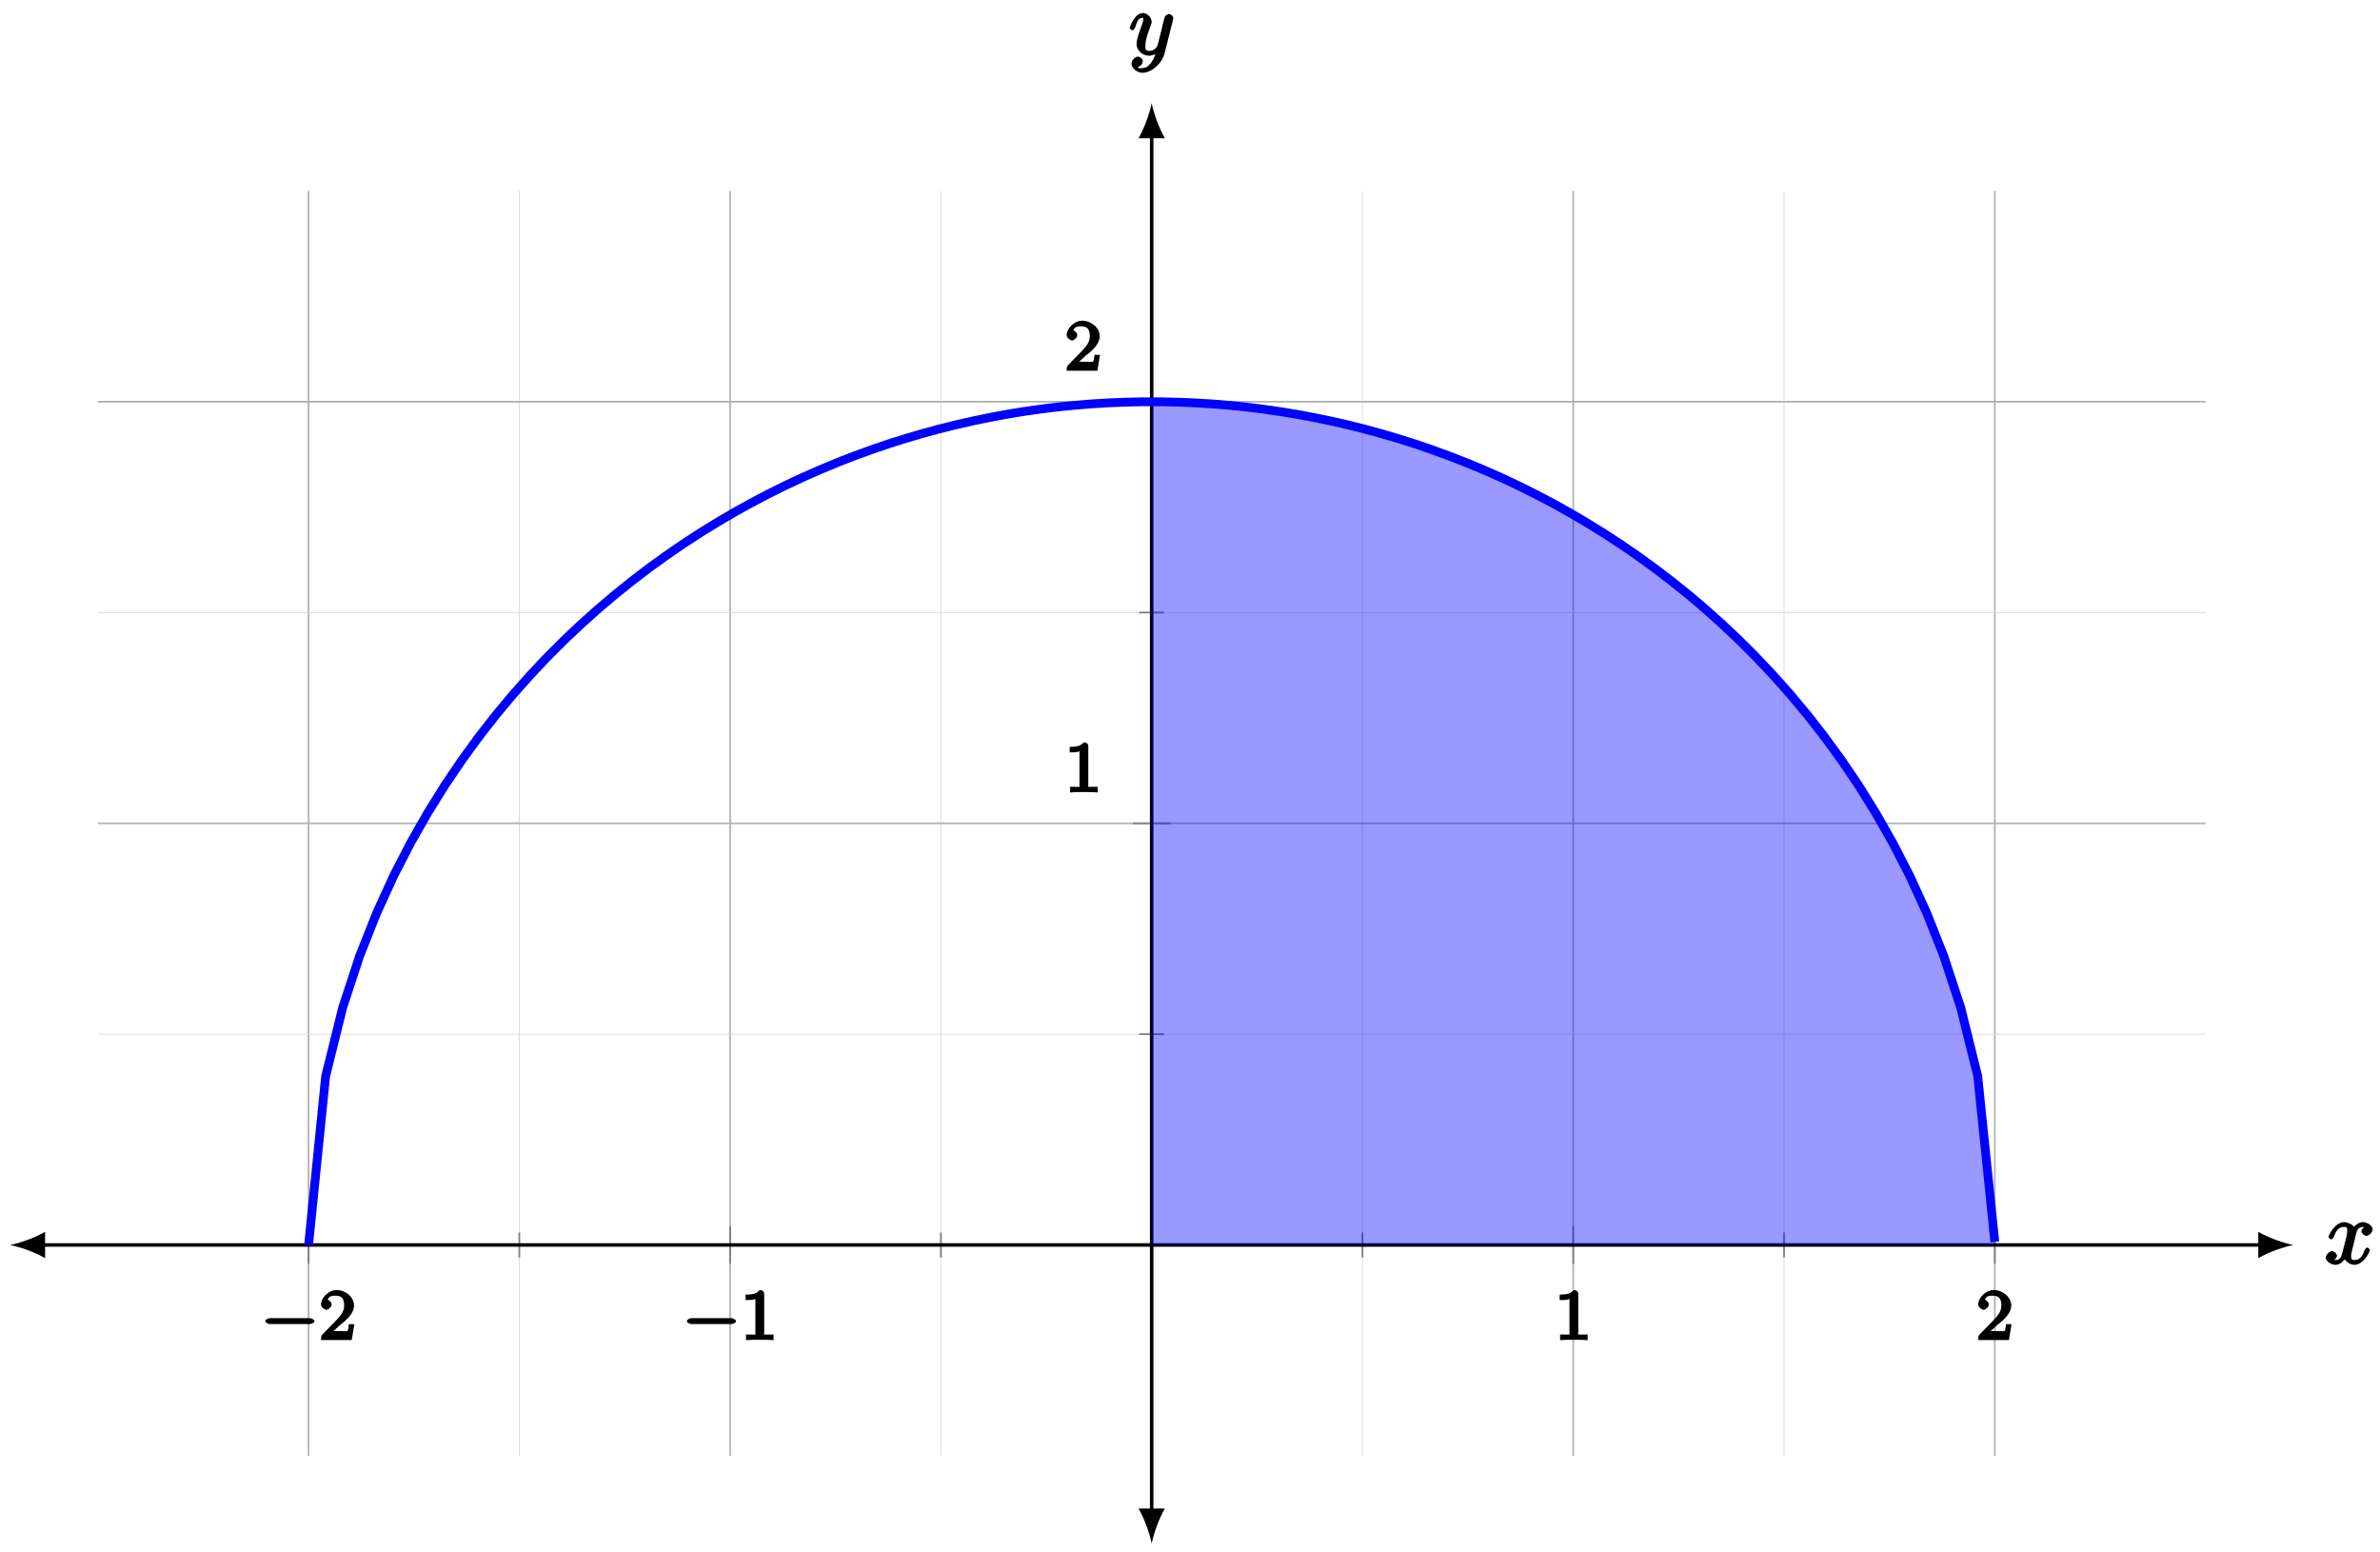
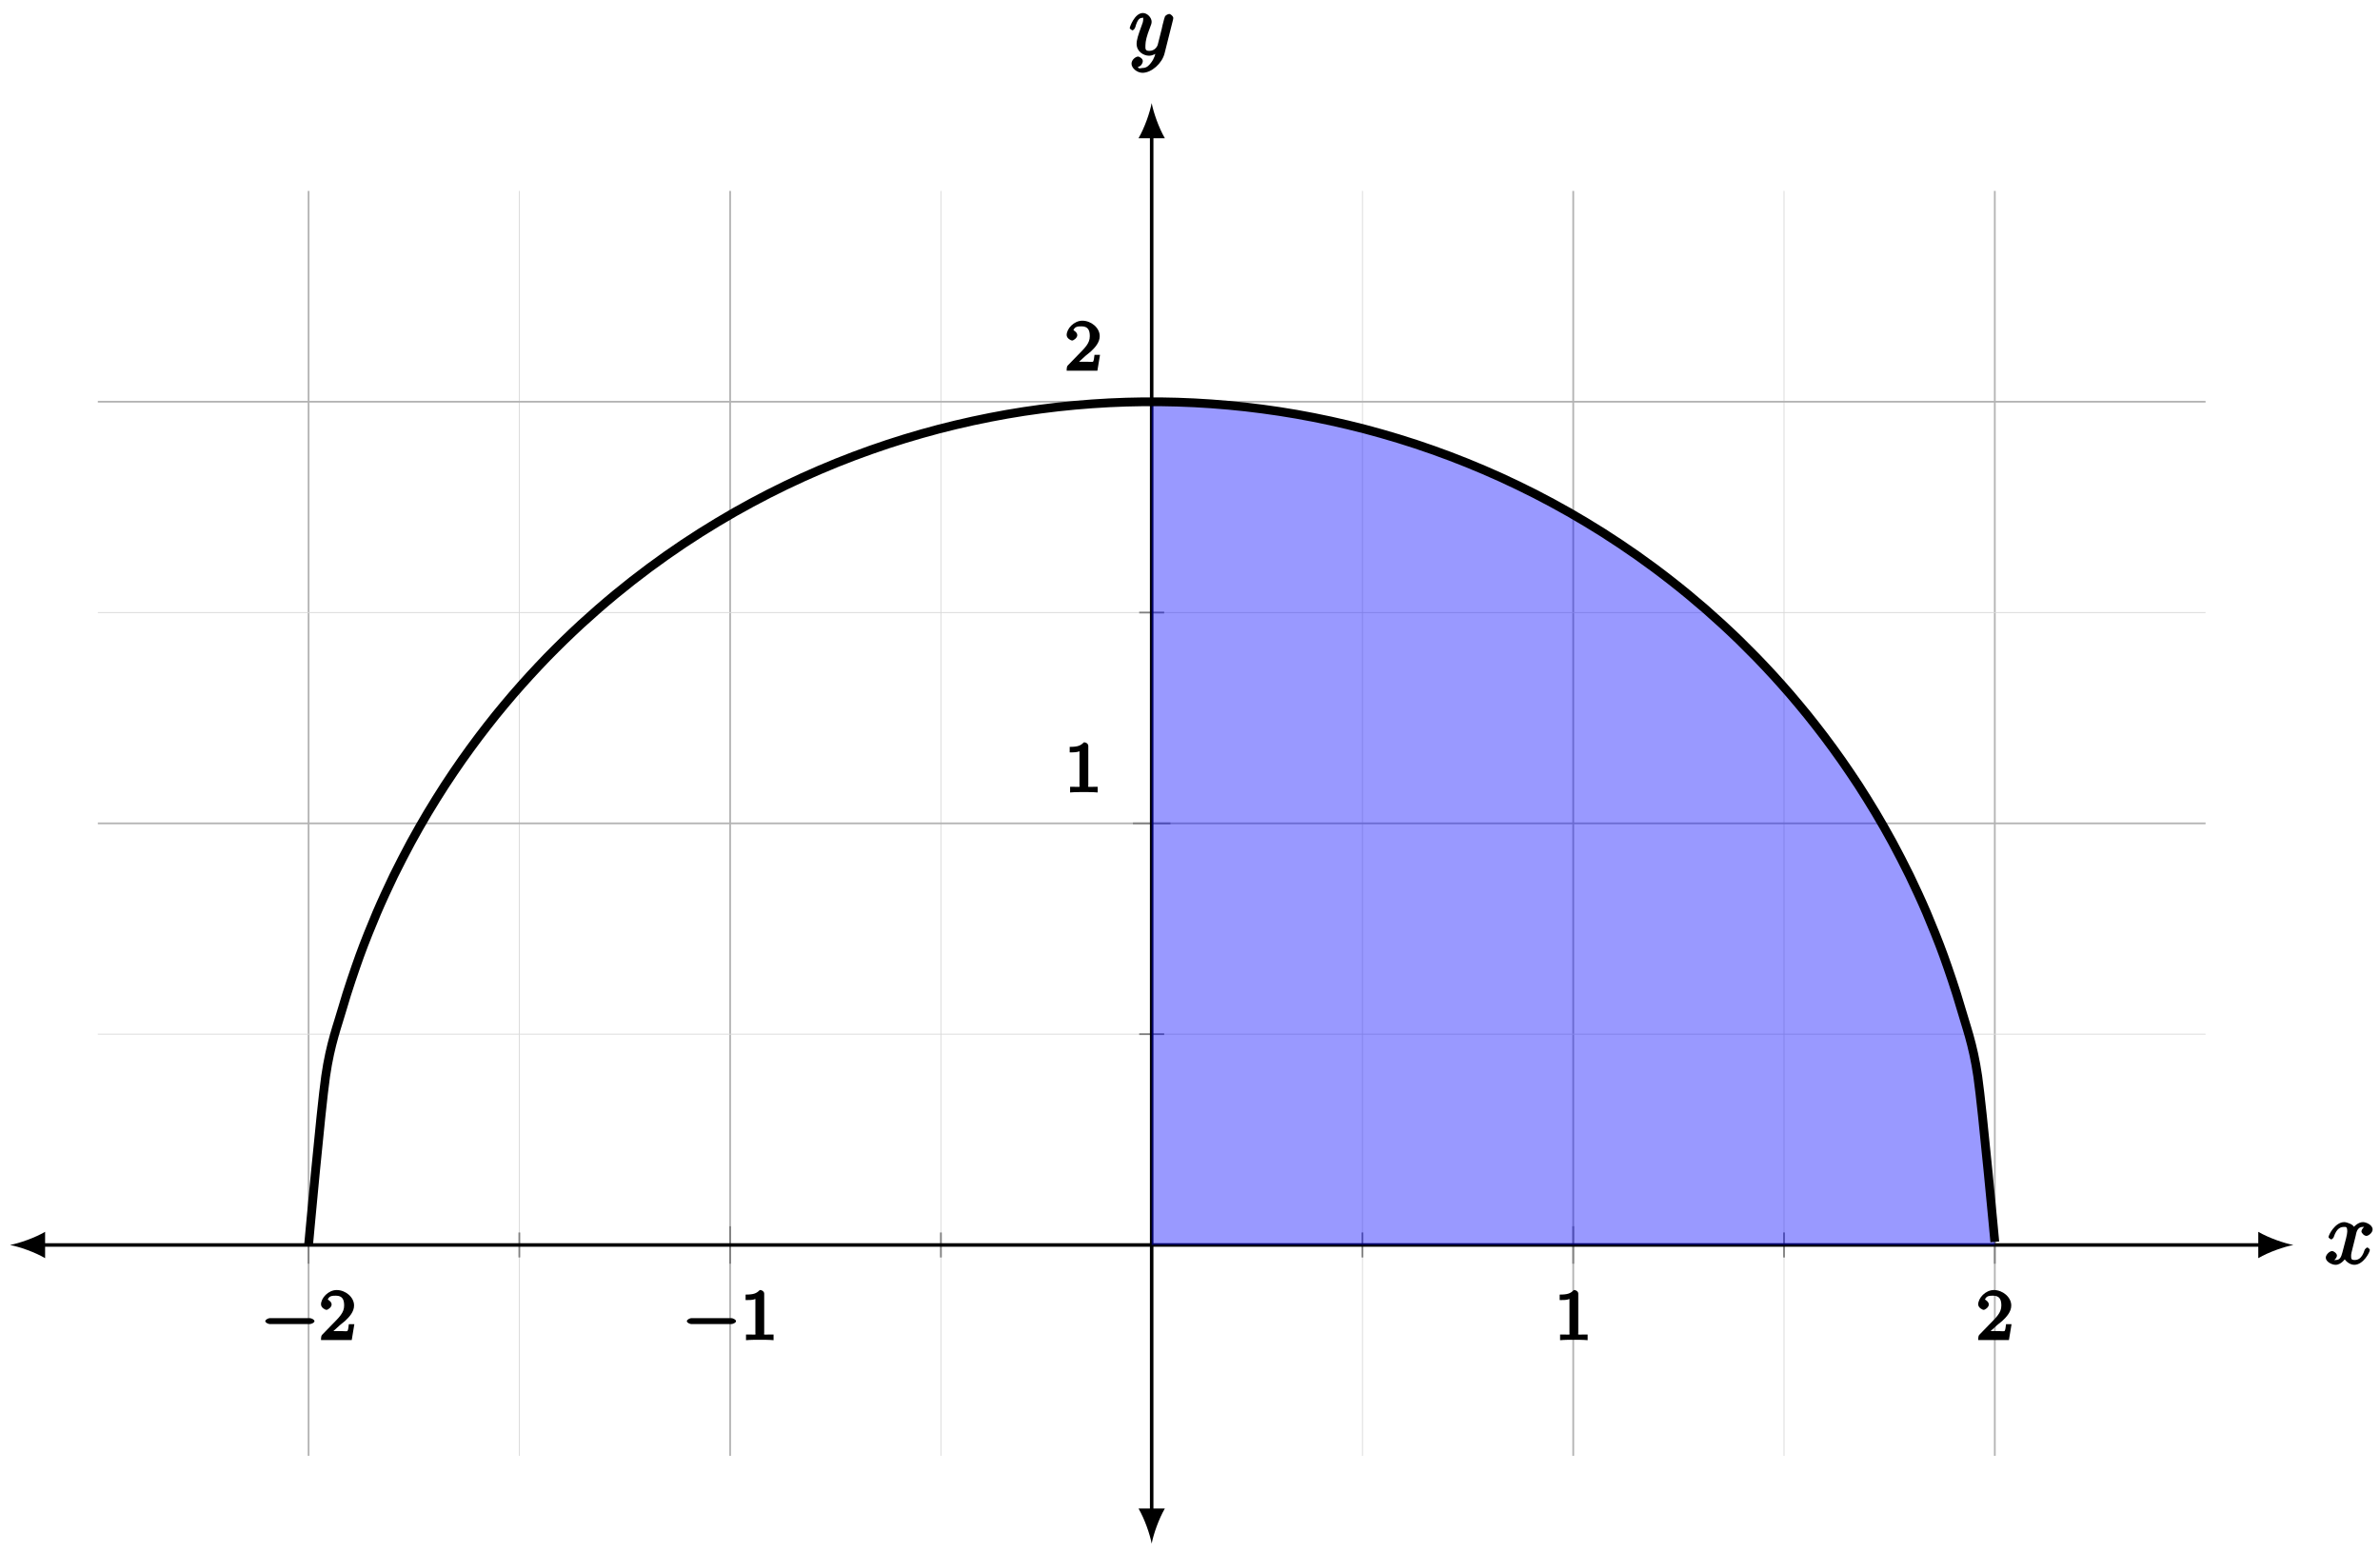
<svg xmlns="http://www.w3.org/2000/svg" xmlns:xlink="http://www.w3.org/1999/xlink" width="270pt" height="176pt" viewBox="0 0 270 176" version="1.1">
  <defs>
    <g>
      <symbol overflow="visible" id="glyph0-0">
        <path style="stroke:none;" d="" />
      </symbol>
      <symbol overflow="visible" id="glyph0-1">
        <path style="stroke:none;" d="M 5.562 -1.812 C 5.703 -1.812 6.078 -1.953 6.078 -2.141 C 6.078 -2.328 5.703 -2.484 5.562 -2.484 L 1 -2.484 C 0.875 -2.484 0.5 -2.328 0.5 -2.141 C 0.5 -1.953 0.875 -1.812 1 -1.812 Z M 5.562 -1.812 " />
      </symbol>
      <symbol overflow="visible" id="glyph1-0">
        <path style="stroke:none;" d="" />
      </symbol>
      <symbol overflow="visible" id="glyph1-1">
        <path style="stroke:none;" d="M 2.375 -1.688 C 2.5 -1.797 2.844 -2.062 2.969 -2.172 C 3.453 -2.625 3.984 -3.203 3.984 -3.922 C 3.984 -4.875 3 -5.672 2.016 -5.672 C 1.047 -5.672 0.234 -4.75 0.234 -4.047 C 0.234 -3.656 0.734 -3.422 0.844 -3.422 C 1.016 -3.422 1.438 -3.719 1.438 -4.031 C 1.438 -4.438 0.859 -4.625 1.016 -4.625 C 1.172 -5.016 1.531 -5.031 1.922 -5.031 C 2.656 -5.031 2.859 -4.594 2.859 -3.922 C 2.859 -3.094 2.328 -2.609 1.391 -1.656 L 0.375 -0.609 C 0.281 -0.531 0.234 -0.375 0.234 0 L 3.719 0 L 4.016 -1.797 L 3.391 -1.797 C 3.344 -1.453 3.328 -1.172 3.234 -1.031 C 3.188 -0.969 2.719 -1.016 2.594 -1.016 L 1.172 -1.016 L 1.297 -0.703 Z M 2.375 -1.688 " />
      </symbol>
      <symbol overflow="visible" id="glyph1-2">
        <path style="stroke:none;" d="M 2.688 -5.266 C 2.688 -5.469 2.484 -5.672 2.188 -5.672 C 1.812 -5.297 1.516 -5.156 0.578 -5.156 L 0.578 -4.531 C 0.984 -4.531 1.406 -4.531 1.688 -4.656 L 1.688 -0.844 C 1.688 -0.547 1.844 -0.625 1.094 -0.625 L 0.625 -0.625 L 0.625 0.016 C 1.141 -0.031 1.828 -0.031 2.188 -0.031 C 2.547 -0.031 3.234 -0.031 3.75 0.016 L 3.75 -0.625 L 3.281 -0.625 C 2.531 -0.625 2.688 -0.547 2.688 -0.844 Z M 2.688 -5.266 " />
      </symbol>
      <symbol overflow="visible" id="glyph2-0">
        <path style="stroke:none;" d="" />
      </symbol>
      <symbol overflow="visible" id="glyph2-1">
        <path style="stroke:none;" d="M 3.5 -3.172 C 3.562 -3.422 3.625 -4.188 4.312 -4.188 C 4.359 -4.188 4.469 -4.234 4.688 -4.109 L 4.812 -4.391 C 4.531 -4.344 4.156 -3.922 4.156 -3.672 C 4.156 -3.516 4.453 -3.172 4.719 -3.172 C 4.938 -3.172 5.422 -3.516 5.422 -3.906 C 5.422 -4.422 4.672 -4.734 4.328 -4.734 C 3.75 -4.734 3.266 -4.156 3.297 -4.203 C 3.203 -4.469 2.5 -4.734 2.203 -4.734 C 1.172 -4.734 0.422 -3.281 0.422 -3.031 C 0.422 -2.938 0.703 -2.766 0.719 -2.766 C 0.797 -2.766 1 -2.953 1.016 -3.047 C 1.359 -4.094 1.844 -4.188 2.188 -4.188 C 2.375 -4.188 2.547 -4.25 2.547 -3.672 C 2.547 -3.375 2.375 -2.703 2 -1.312 C 1.844 -0.688 1.672 -0.438 1.234 -0.438 C 1.172 -0.438 1.062 -0.391 0.859 -0.516 L 0.734 -0.234 C 0.984 -0.297 1.375 -0.656 1.375 -0.938 C 1.375 -1.203 0.984 -1.453 0.844 -1.453 C 0.531 -1.453 0.109 -1.031 0.109 -0.703 C 0.109 -0.25 0.781 0.109 1.219 0.109 C 1.891 0.109 2.359 -0.641 2.391 -0.703 L 2.094 -0.812 C 2.219 -0.438 2.75 0.109 3.344 0.109 C 4.375 0.109 5.109 -1.328 5.109 -1.578 C 5.109 -1.688 4.859 -1.859 4.828 -1.859 C 4.734 -1.859 4.531 -1.641 4.516 -1.578 C 4.188 -0.516 3.688 -0.438 3.375 -0.438 C 2.984 -0.438 2.984 -0.594 2.984 -0.922 C 2.984 -1.141 3.047 -1.359 3.156 -1.797 Z M 3.5 -3.172 " />
      </symbol>
      <symbol overflow="visible" id="glyph2-2">
        <path style="stroke:none;" d="M 5.016 -3.953 C 5.047 -4.094 5.047 -4.109 5.047 -4.188 C 5.047 -4.359 4.75 -4.625 4.594 -4.625 C 4.5 -4.625 4.203 -4.516 4.109 -4.344 C 4.047 -4.203 3.969 -3.891 3.922 -3.703 C 3.859 -3.453 3.781 -3.188 3.734 -2.906 L 3.281 -1.109 C 3.234 -0.969 2.984 -0.438 2.328 -0.438 C 1.828 -0.438 1.891 -0.703 1.891 -1.078 C 1.891 -1.531 2.047 -2.156 2.391 -3.031 C 2.547 -3.438 2.594 -3.547 2.594 -3.75 C 2.594 -4.203 2.109 -4.734 1.609 -4.734 C 0.656 -4.734 0.109 -3.125 0.109 -3.031 C 0.109 -2.938 0.391 -2.766 0.406 -2.766 C 0.516 -2.766 0.688 -2.953 0.734 -3.109 C 1 -4.047 1.234 -4.188 1.578 -4.188 C 1.656 -4.188 1.641 -4.344 1.641 -4.031 C 1.641 -3.781 1.547 -3.516 1.469 -3.328 C 1.078 -2.266 0.891 -1.703 0.891 -1.234 C 0.891 -0.344 1.703 0.109 2.297 0.109 C 2.688 0.109 3.141 -0.109 3.422 -0.391 L 3.125 -0.5 C 2.984 0.016 2.922 0.391 2.516 0.922 C 2.266 1.25 2.016 1.5 1.562 1.5 C 1.422 1.5 1.141 1.641 1.031 1.406 C 0.953 1.406 1.203 1.359 1.344 1.234 C 1.453 1.141 1.594 0.906 1.594 0.719 C 1.594 0.406 1.156 0.203 1.062 0.203 C 0.828 0.203 0.312 0.531 0.312 1.016 C 0.312 1.516 0.938 2.047 1.562 2.047 C 2.578 2.047 3.781 0.984 4.062 -0.156 Z M 5.016 -3.953 " />
      </symbol>
    </g>
  </defs>
  <g id="surface1">
    <path style="fill:none;stroke-width:0.1;stroke-linecap:butt;stroke-linejoin:miter;stroke:rgb(84.999%,84.999%,84.999%);stroke-opacity:1;stroke-miterlimit:10;" d="M 47.819 -0.002 L 47.819 143.462 M 95.641 -0.002 L 95.641 143.462 M 143.463 -0.002 L 143.463 143.462 M 191.285 -0.002 L 191.285 143.462 " transform="matrix(1.00005,0,0,-1.00006,11.09615,165.1271)" />
    <path style="fill:none;stroke-width:0.199;stroke-linecap:butt;stroke-linejoin:miter;stroke:rgb(70%,70%,70%);stroke-opacity:1;stroke-miterlimit:10;" d="M 23.91 -0.002 L 23.91 143.462 M 71.732 -0.002 L 71.732 143.462 M 167.372 -0.002 L 167.372 143.462 M 215.194 -0.002 L 215.194 143.462 " transform="matrix(1.00005,0,0,-1.00006,11.09615,165.1271)" />
    <path style="fill:none;stroke-width:0.1;stroke-linecap:butt;stroke-linejoin:miter;stroke:rgb(84.999%,84.999%,84.999%);stroke-opacity:1;stroke-miterlimit:10;" d="M 0.002 47.82 L 239.103 47.82 M 0.002 95.641 L 239.103 95.641 " transform="matrix(1.00005,0,0,-1.00006,11.09615,165.1271)" />
    <path style="fill:none;stroke-width:0.199;stroke-linecap:butt;stroke-linejoin:miter;stroke:rgb(70%,70%,70%);stroke-opacity:1;stroke-miterlimit:10;" d="M 0.002 71.732 L 239.103 71.732 M 0.002 119.554 L 239.103 119.554 " transform="matrix(1.00005,0,0,-1.00006,11.09615,165.1271)" />
    <path style="fill:none;stroke-width:0.199;stroke-linecap:butt;stroke-linejoin:miter;stroke:rgb(50%,50%,50%);stroke-opacity:1;stroke-miterlimit:10;" d="M 47.819 22.493 L 47.819 25.329 M 95.641 22.493 L 95.641 25.329 M 143.463 22.493 L 143.463 25.329 M 191.285 22.493 L 191.285 25.329 " transform="matrix(1.00005,0,0,-1.00006,11.09615,165.1271)" />
    <path style="fill:none;stroke-width:0.199;stroke-linecap:butt;stroke-linejoin:miter;stroke:rgb(50%,50%,50%);stroke-opacity:1;stroke-miterlimit:10;" d="M 23.91 21.786 L 23.91 26.036 M 71.732 21.786 L 71.732 26.036 M 167.372 21.786 L 167.372 26.036 M 215.194 21.786 L 215.194 26.036 " transform="matrix(1.00005,0,0,-1.00006,11.09615,165.1271)" />
    <path style="fill:none;stroke-width:0.199;stroke-linecap:butt;stroke-linejoin:miter;stroke:rgb(50%,50%,50%);stroke-opacity:1;stroke-miterlimit:10;" d="M 118.136 47.82 L 120.968 47.82 M 118.136 95.641 L 120.968 95.641 " transform="matrix(1.00005,0,0,-1.00006,11.09615,165.1271)" />
    <path style="fill:none;stroke-width:0.199;stroke-linecap:butt;stroke-linejoin:miter;stroke:rgb(50%,50%,50%);stroke-opacity:1;stroke-miterlimit:10;" d="M 117.425 71.732 L 121.679 71.732 M 117.425 119.554 L 121.679 119.554 " transform="matrix(1.00005,0,0,-1.00006,11.09615,165.1271)" />
    <path style="fill:none;stroke-width:0.399;stroke-linecap:butt;stroke-linejoin:miter;stroke:rgb(0%,0%,0%);stroke-opacity:1;stroke-miterlimit:10;" d="M -6.377 23.911 L 245.481 23.911 " transform="matrix(1.00005,0,0,-1.00006,11.09615,165.1271)" />
    <path style=" stroke:none;fill-rule:nonzero;fill:rgb(0%,0%,0%);fill-opacity:1;" d="M 1.133 141.215 C 2.195 141.414 3.922 142.012 5.117 142.711 L 5.117 139.723 C 3.922 140.418 2.195 141.016 1.133 141.215 " />
    <path style=" stroke:none;fill-rule:nonzero;fill:rgb(0%,0%,0%);fill-opacity:1;" d="M 260.176 141.215 C 259.113 141.016 257.387 140.418 256.191 139.723 L 256.191 142.711 C 257.387 142.012 259.113 141.414 260.176 141.215 " />
    <path style="fill:none;stroke-width:0.399;stroke-linecap:butt;stroke-linejoin:miter;stroke:rgb(0%,0%,0%);stroke-opacity:1;stroke-miterlimit:10;" d="M 119.55 -6.376 L 119.55 149.837 " transform="matrix(1.00005,0,0,-1.00006,11.09615,165.1271)" />
    <path style=" stroke:none;fill-rule:nonzero;fill:rgb(0%,0%,0%);fill-opacity:1;" d="M 130.652 175.09 C 130.855 174.027 131.453 172.301 132.148 171.105 L 129.16 171.105 C 129.855 172.301 130.453 174.027 130.652 175.09 " />
    <path style=" stroke:none;fill-rule:nonzero;fill:rgb(0%,0%,0%);fill-opacity:1;" d="M 130.652 11.691 C 130.453 12.754 129.855 14.48 129.16 15.68 L 132.148 15.68 C 131.453 14.48 130.855 12.754 130.652 11.691 " />
-     <path style=" stroke:none;fill-rule:nonzero;fill:rgb(0%,0%,100%);fill-opacity:0.4;" d="M 130.652 45.574 L 131.621 45.574 L 133.551 45.613 L 135.484 45.691 L 137.418 45.809 L 139.348 45.965 L 141.281 46.16 L 143.215 46.398 L 145.145 46.672 L 147.078 46.988 L 149.012 47.348 L 150.941 47.746 L 152.875 48.188 L 154.809 48.668 L 156.738 49.195 L 158.672 49.766 L 160.605 50.379 L 162.535 51.039 L 164.469 51.746 L 166.402 52.5 L 168.332 53.305 L 170.266 54.156 L 172.195 55.062 L 174.129 56.02 L 176.062 57.035 L 177.992 58.105 L 179.926 59.238 L 181.859 60.43 L 183.789 61.688 L 185.723 63.012 L 187.656 64.41 L 189.586 65.883 L 191.52 67.434 L 193.453 69.07 L 195.383 70.801 L 197.316 72.625 L 199.25 74.559 L 201.18 76.605 L 203.113 78.781 L 205.047 81.098 L 206.977 83.57 L 208.91 86.223 L 210.844 89.078 L 212.773 92.18 L 214.707 95.57 L 216.641 99.324 L 218.57 103.547 L 220.504 108.422 L 222.438 114.301 L 224.367 122.082 L 226.301 140.867 L 226.297 141.215 L 130.652 141.215 Z M 130.652 45.574 " />
+     <path style=" stroke:none;fill-rule:nonzero;fill:rgb(0%,0%,100%);fill-opacity:0.4;" d="M 130.656 45.586 C 131.004 45.57 131.352 45.57 131.621 45.574 C 132.156 45.578 133.016 45.598 133.551 45.613 C 134.09 45.629 134.949 45.664 135.484 45.691 C 136.02 45.719 136.879 45.77 137.418 45.809 C 137.953 45.848 138.812 45.918 139.348 45.965 C 139.887 46.016 140.746 46.102 141.281 46.16 C 141.816 46.223 142.676 46.328 143.215 46.398 C 143.75 46.469 144.609 46.59 145.145 46.672 C 145.684 46.754 146.543 46.895 147.078 46.988 C 147.613 47.082 148.473 47.242 149.012 47.348 C 149.547 47.453 150.406 47.629 150.941 47.746 C 151.48 47.863 152.34 48.059 152.875 48.188 C 153.41 48.312 154.27 48.527 154.809 48.668 C 155.344 48.809 156.203 49.043 156.738 49.195 C 157.277 49.348 158.137 49.602 158.672 49.766 C 159.207 49.93 160.066 50.203 160.605 50.379 C 161.141 50.555 162 50.848 162.535 51.039 C 163.07 51.23 163.934 51.543 164.469 51.746 C 165.004 51.949 165.863 52.285 166.402 52.5 C 166.938 52.715 167.797 53.074 168.332 53.305 C 168.867 53.531 169.73 53.914 170.266 54.156 C 170.801 54.402 171.66 54.805 172.195 55.062 C 172.734 55.32 173.594 55.746 174.129 56.02 C 174.664 56.293 175.527 56.746 176.062 57.035 C 176.598 57.324 177.457 57.801 177.992 58.105 C 178.531 58.41 179.391 58.914 179.926 59.238 C 180.461 59.559 181.324 60.09 181.859 60.43 C 182.395 60.77 183.254 61.328 183.789 61.688 C 184.328 62.047 185.188 62.637 185.723 63.012 C 186.258 63.391 187.117 64.012 187.656 64.41 C 188.191 64.809 189.051 65.461 189.586 65.883 C 190.125 66.301 190.984 66.992 191.52 67.434 C 192.055 67.879 192.914 68.605 193.453 69.07 C 193.988 69.539 194.848 70.309 195.383 70.801 C 195.922 71.293 196.781 72.105 197.316 72.625 C 197.852 73.148 198.711 74.008 199.25 74.559 C 199.785 75.113 200.645 76.02 201.18 76.605 C 201.719 77.191 202.578 78.16 203.113 78.781 C 203.648 79.406 204.508 80.434 205.047 81.098 C 205.582 81.762 206.441 82.859 206.977 83.57 C 207.516 84.281 208.375 85.457 208.91 86.223 C 209.445 86.984 210.305 88.254 210.844 89.078 C 211.379 89.906 212.238 91.277 212.773 92.18 C 213.312 93.078 214.172 94.578 214.707 95.57 C 215.242 96.562 216.102 98.215 216.641 99.324 C 217.176 100.43 218.035 102.285 218.57 103.547 C 219.105 104.809 219.969 106.93 220.504 108.422 C 221.039 109.914 221.898 112.402 222.438 114.301 C 222.973 116.195 223.832 118.398 224.367 122.082 C 224.902 125.77 226.301 140.859 226.301 140.859 L 226.297 141.215 L 130.652 141.215 Z M 130.656 45.586 " />
    <g style="fill:rgb(0%,0%,0%);fill-opacity:1;">
      <use xlink:href="#glyph0-1" x="29.597" y="151.998" />
    </g>
    <g style="fill:rgb(0%,0%,0%);fill-opacity:1;">
      <use xlink:href="#glyph1-1" x="36.183" y="151.998" />
    </g>
    <g style="fill:rgb(0%,0%,0%);fill-opacity:1;">
      <use xlink:href="#glyph0-1" x="77.42" y="151.998" />
    </g>
    <g style="fill:rgb(0%,0%,0%);fill-opacity:1;">
      <use xlink:href="#glyph1-2" x="84.007" y="151.998" />
    </g>
    <g style="fill:rgb(0%,0%,0%);fill-opacity:1;">
      <use xlink:href="#glyph1-2" x="176.36" y="151.998" />
    </g>
    <g style="fill:rgb(0%,0%,0%);fill-opacity:1;">
      <use xlink:href="#glyph1-1" x="224.184" y="151.998" />
    </g>
    <g style="fill:rgb(0%,0%,0%);fill-opacity:1;">
      <use xlink:href="#glyph1-2" x="120.774" y="89.872" />
    </g>
    <g style="fill:rgb(0%,0%,0%);fill-opacity:1;">
      <use xlink:href="#glyph1-1" x="120.774" y="42.048" />
    </g>
-     <path style="fill:none;stroke-width:0.996;stroke-linecap:butt;stroke-linejoin:miter;stroke:rgb(0%,0%,100%);stroke-opacity:1;stroke-miterlimit:10;" d="M 23.91 23.911 L 25.844 43.039 L 27.774 50.823 L 29.707 56.702 L 31.641 61.577 L 33.57 65.799 L 35.504 69.553 L 37.437 72.943 L 39.367 76.041 L 41.3 78.9 L 43.234 81.552 L 45.163 84.024 L 47.097 86.341 L 49.03 88.512 L 50.96 90.563 L 52.893 92.493 L 54.823 94.321 L 56.756 96.047 L 58.69 97.688 L 60.62 99.238 L 62.553 100.711 L 64.487 102.109 L 66.416 103.433 L 68.35 104.691 L 70.283 105.882 L 72.213 107.015 L 74.146 108.085 L 76.08 109.101 L 78.009 110.058 L 79.943 110.964 L 81.876 111.816 L 83.806 112.62 L 85.739 113.374 L 87.673 114.081 L 89.602 114.741 L 91.536 115.355 L 93.469 115.925 L 95.399 116.452 L 97.333 116.933 L 99.266 117.374 L 101.196 117.772 L 103.129 118.132 L 105.059 118.448 L 106.992 118.722 L 108.926 118.96 L 110.855 119.155 L 112.789 119.311 L 114.722 119.429 L 116.652 119.507 L 118.585 119.546 L 120.519 119.546 L 122.449 119.507 L 124.382 119.429 L 126.315 119.311 L 128.245 119.155 L 130.179 118.96 L 132.112 118.722 L 134.042 118.448 L 135.975 118.132 L 137.909 117.772 L 139.838 117.374 L 141.772 116.933 L 143.705 116.452 L 145.635 115.925 L 147.568 115.355 L 149.502 114.741 L 151.431 114.081 L 153.365 113.374 L 155.298 112.62 L 157.228 111.816 L 159.162 110.964 L 161.091 110.058 L 163.025 109.101 L 164.958 108.085 L 166.888 107.015 L 168.821 105.882 L 170.755 104.691 L 172.684 103.433 L 174.618 102.109 L 176.551 100.711 L 178.481 99.238 L 180.414 97.688 L 182.348 96.051 L 184.277 94.321 L 186.211 92.497 L 188.144 90.563 L 190.074 88.516 L 192.008 86.341 L 193.941 84.024 L 195.871 81.552 L 197.804 78.9 L 199.738 76.044 L 201.667 72.943 L 203.601 69.553 L 205.534 65.799 L 207.464 61.577 L 209.397 56.702 L 211.331 50.823 L 213.26 43.043 L 215.194 24.266 " transform="matrix(1.00005,0,0,-1.00006,11.09615,165.1271)" />
+     <path style="fill:none;stroke-width:0.996;stroke-linecap:butt;stroke-linejoin:miter;stroke:rgb(0%,0%,0%);stroke-opacity:1;stroke-miterlimit:10;" d="M 23.91 23.911 C 23.91 23.911 25.305 39.304 25.844 43.039 C 26.379 46.773 27.238 48.925 27.774 50.823 C 28.313 52.718 29.172 55.21 29.707 56.702 C 30.242 58.19 31.102 60.311 31.641 61.577 C 32.176 62.838 33.035 64.694 33.57 65.799 C 34.109 66.904 34.969 68.561 35.504 69.553 C 36.039 70.545 36.898 72.041 37.437 72.943 C 37.972 73.841 38.832 75.216 39.367 76.041 C 39.902 76.869 40.765 78.134 41.3 78.9 C 41.835 79.665 42.695 80.841 43.234 81.552 C 43.769 82.263 44.628 83.36 45.163 84.024 C 45.698 84.688 46.562 85.716 47.097 86.341 C 47.632 86.962 48.491 87.927 49.03 88.512 C 49.565 89.098 50.425 90.008 50.96 90.563 C 51.495 91.114 52.358 91.973 52.893 92.493 C 53.429 93.016 54.288 93.829 54.823 94.321 C 55.362 94.813 56.221 95.582 56.756 96.047 C 57.292 96.516 58.155 97.242 58.69 97.688 C 59.225 98.129 60.084 98.82 60.62 99.238 C 61.159 99.656 62.018 100.313 62.553 100.711 C 63.088 101.109 63.948 101.73 64.487 102.109 C 65.022 102.484 65.881 103.074 66.416 103.433 C 66.955 103.793 67.815 104.351 68.35 104.691 C 68.885 105.031 69.744 105.562 70.283 105.882 C 70.818 106.207 71.678 106.711 72.213 107.015 C 72.752 107.32 73.611 107.796 74.146 108.085 C 74.681 108.375 75.541 108.828 76.08 109.101 C 76.615 109.374 77.474 109.8 78.009 110.058 C 78.548 110.316 79.408 110.718 79.943 110.964 C 80.478 111.206 81.337 111.585 81.876 111.816 C 82.411 112.046 83.271 112.406 83.806 112.62 C 84.345 112.835 85.204 113.171 85.739 113.374 C 86.275 113.577 87.134 113.89 87.673 114.081 C 88.208 114.269 89.067 114.566 89.602 114.741 C 90.142 114.917 91.001 115.191 91.536 115.355 C 92.071 115.519 92.93 115.773 93.469 115.925 C 94.005 116.077 94.864 116.312 95.399 116.452 C 95.934 116.593 96.797 116.808 97.333 116.933 C 97.868 117.062 98.727 117.257 99.266 117.374 C 99.801 117.491 100.661 117.667 101.196 117.772 C 101.731 117.878 102.594 118.038 103.129 118.132 C 103.664 118.222 104.524 118.366 105.059 118.448 C 105.598 118.53 106.457 118.651 106.992 118.722 C 107.527 118.792 108.391 118.897 108.926 118.96 C 109.461 119.018 110.32 119.104 110.855 119.155 C 111.394 119.202 112.254 119.272 112.789 119.311 C 113.324 119.35 114.187 119.401 114.722 119.429 C 115.257 119.456 116.117 119.491 116.652 119.507 C 117.191 119.522 118.05 119.542 118.585 119.546 C 119.121 119.55 119.98 119.55 120.519 119.546 C 121.054 119.542 121.913 119.522 122.449 119.507 C 122.988 119.491 123.847 119.456 124.382 119.429 C 124.917 119.401 125.776 119.35 126.315 119.311 C 126.851 119.272 127.71 119.202 128.245 119.155 C 128.784 119.104 129.643 119.018 130.179 118.96 C 130.714 118.897 131.573 118.792 132.112 118.722 C 132.647 118.651 133.507 118.53 134.042 118.448 C 134.581 118.366 135.44 118.226 135.975 118.132 C 136.51 118.038 137.37 117.878 137.909 117.772 C 138.444 117.667 139.303 117.491 139.838 117.374 C 140.377 117.257 141.237 117.062 141.772 116.933 C 142.307 116.808 143.166 116.593 143.705 116.452 C 144.24 116.312 145.1 116.077 145.635 115.925 C 146.174 115.773 147.033 115.519 147.568 115.355 C 148.103 115.191 148.963 114.917 149.502 114.741 C 150.037 114.566 150.896 114.273 151.431 114.081 C 151.967 113.89 152.83 113.577 153.365 113.374 C 153.9 113.171 154.759 112.835 155.298 112.62 C 155.834 112.406 156.693 112.046 157.228 111.816 C 157.763 111.589 158.626 111.206 159.162 110.964 C 159.697 110.718 160.556 110.316 161.091 110.058 C 161.63 109.8 162.489 109.374 163.025 109.101 C 163.56 108.828 164.423 108.375 164.958 108.085 C 165.493 107.796 166.353 107.32 166.888 107.015 C 167.427 106.711 168.286 106.207 168.821 105.882 C 169.356 105.562 170.22 105.031 170.755 104.691 C 171.29 104.351 172.149 103.793 172.684 103.433 C 173.223 103.074 174.083 102.484 174.618 102.109 C 175.153 101.73 176.012 101.109 176.551 100.711 C 177.086 100.313 177.946 99.66 178.481 99.238 C 179.02 98.82 179.879 98.129 180.414 97.688 C 180.949 97.242 181.809 96.516 182.348 96.051 C 182.883 95.582 183.742 94.813 184.277 94.321 C 184.816 93.829 185.676 93.016 186.211 92.497 C 186.746 91.973 187.605 91.114 188.144 90.563 C 188.68 90.008 189.539 89.102 190.074 88.516 C 190.613 87.93 191.472 86.962 192.008 86.341 C 192.543 85.716 193.402 84.688 193.941 84.024 C 194.476 83.36 195.335 82.263 195.871 81.552 C 196.41 80.841 197.269 79.665 197.804 78.9 C 198.339 78.138 199.199 76.869 199.738 76.044 C 200.273 75.216 201.132 73.845 201.667 72.943 C 202.206 72.045 203.066 70.545 203.601 69.553 C 204.136 68.561 204.995 66.908 205.534 65.799 C 206.069 64.694 206.929 62.838 207.464 61.577 C 207.999 60.315 208.862 58.194 209.397 56.702 C 209.932 55.21 210.792 52.722 211.331 50.823 C 211.866 48.929 212.725 46.726 213.26 43.043 C 213.795 39.355 215.194 24.266 215.194 24.266 " transform="matrix(1.00005,0,0,-1.00006,11.09615,165.1271)" />
    <g style="fill:rgb(0%,0%,0%);fill-opacity:1;">
      <use xlink:href="#glyph2-1" x="263.739" y="143.356" />
    </g>
    <g style="fill:rgb(0%,0%,0%);fill-opacity:1;">
      <use xlink:href="#glyph2-2" x="128.053" y="6.21" />
    </g>
  </g>
</svg>
